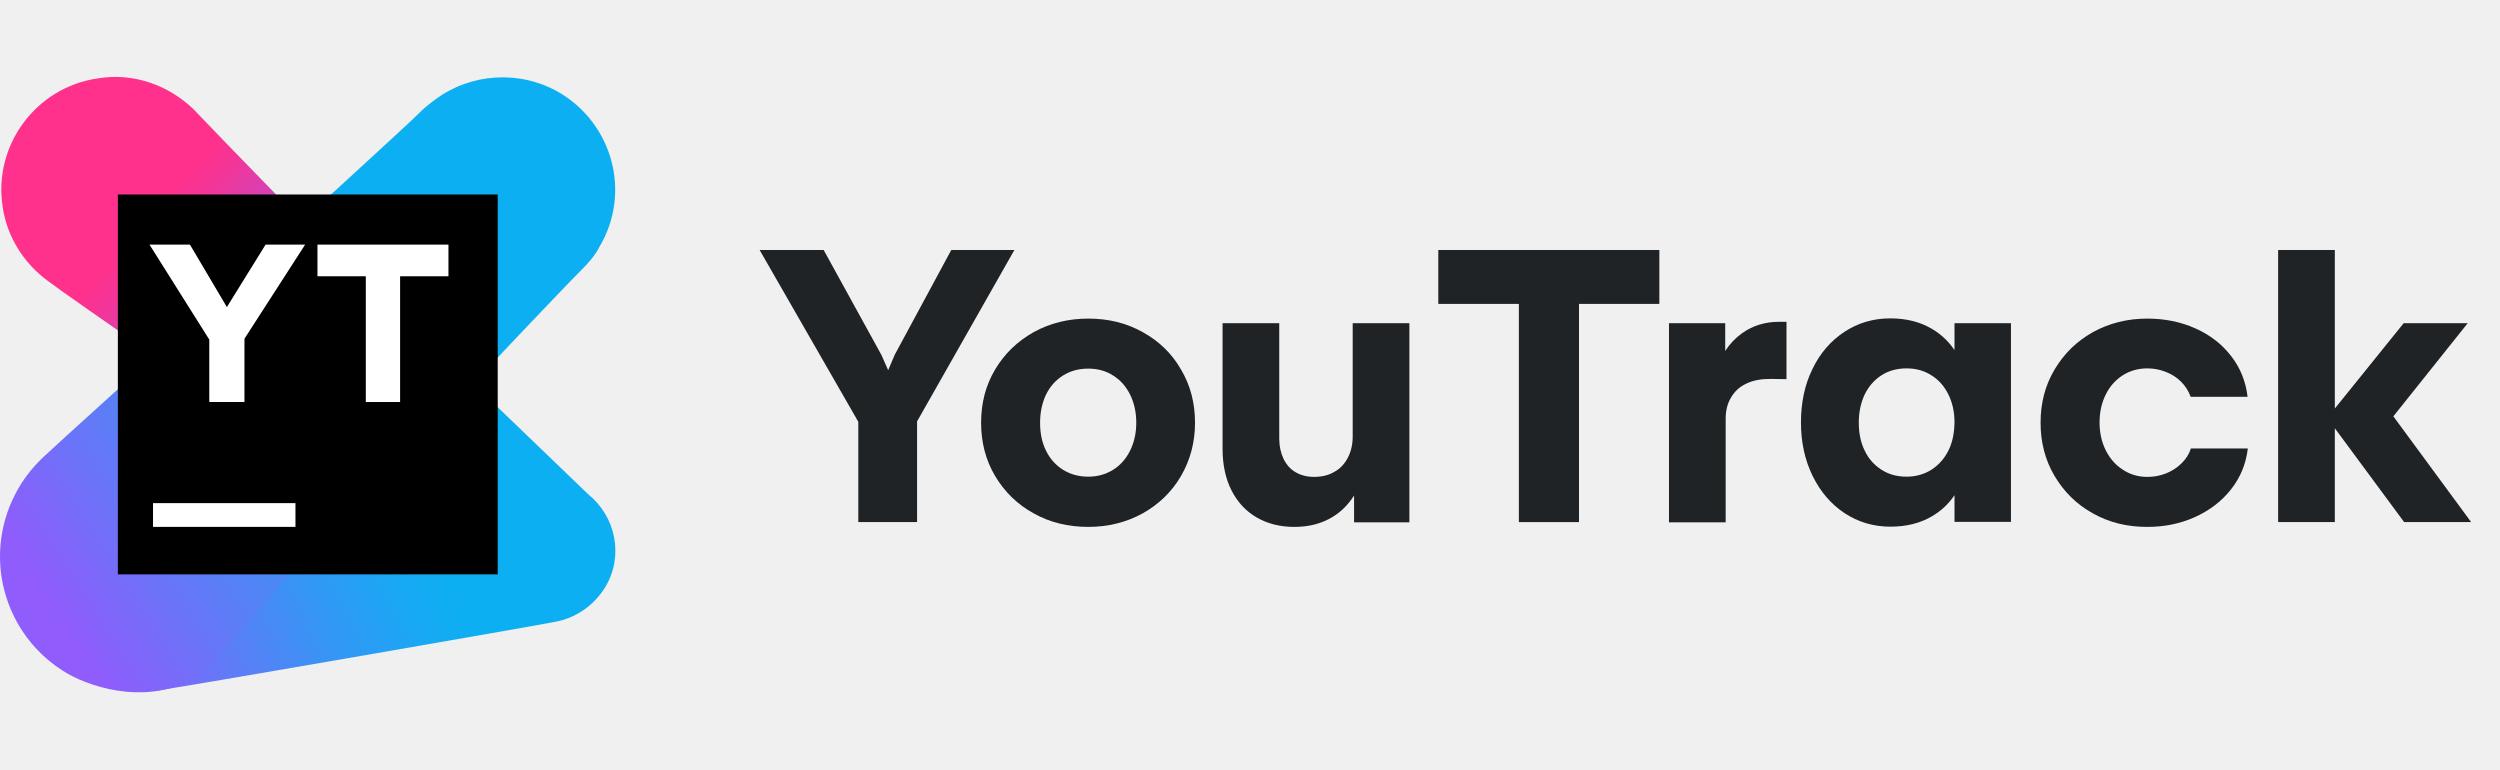
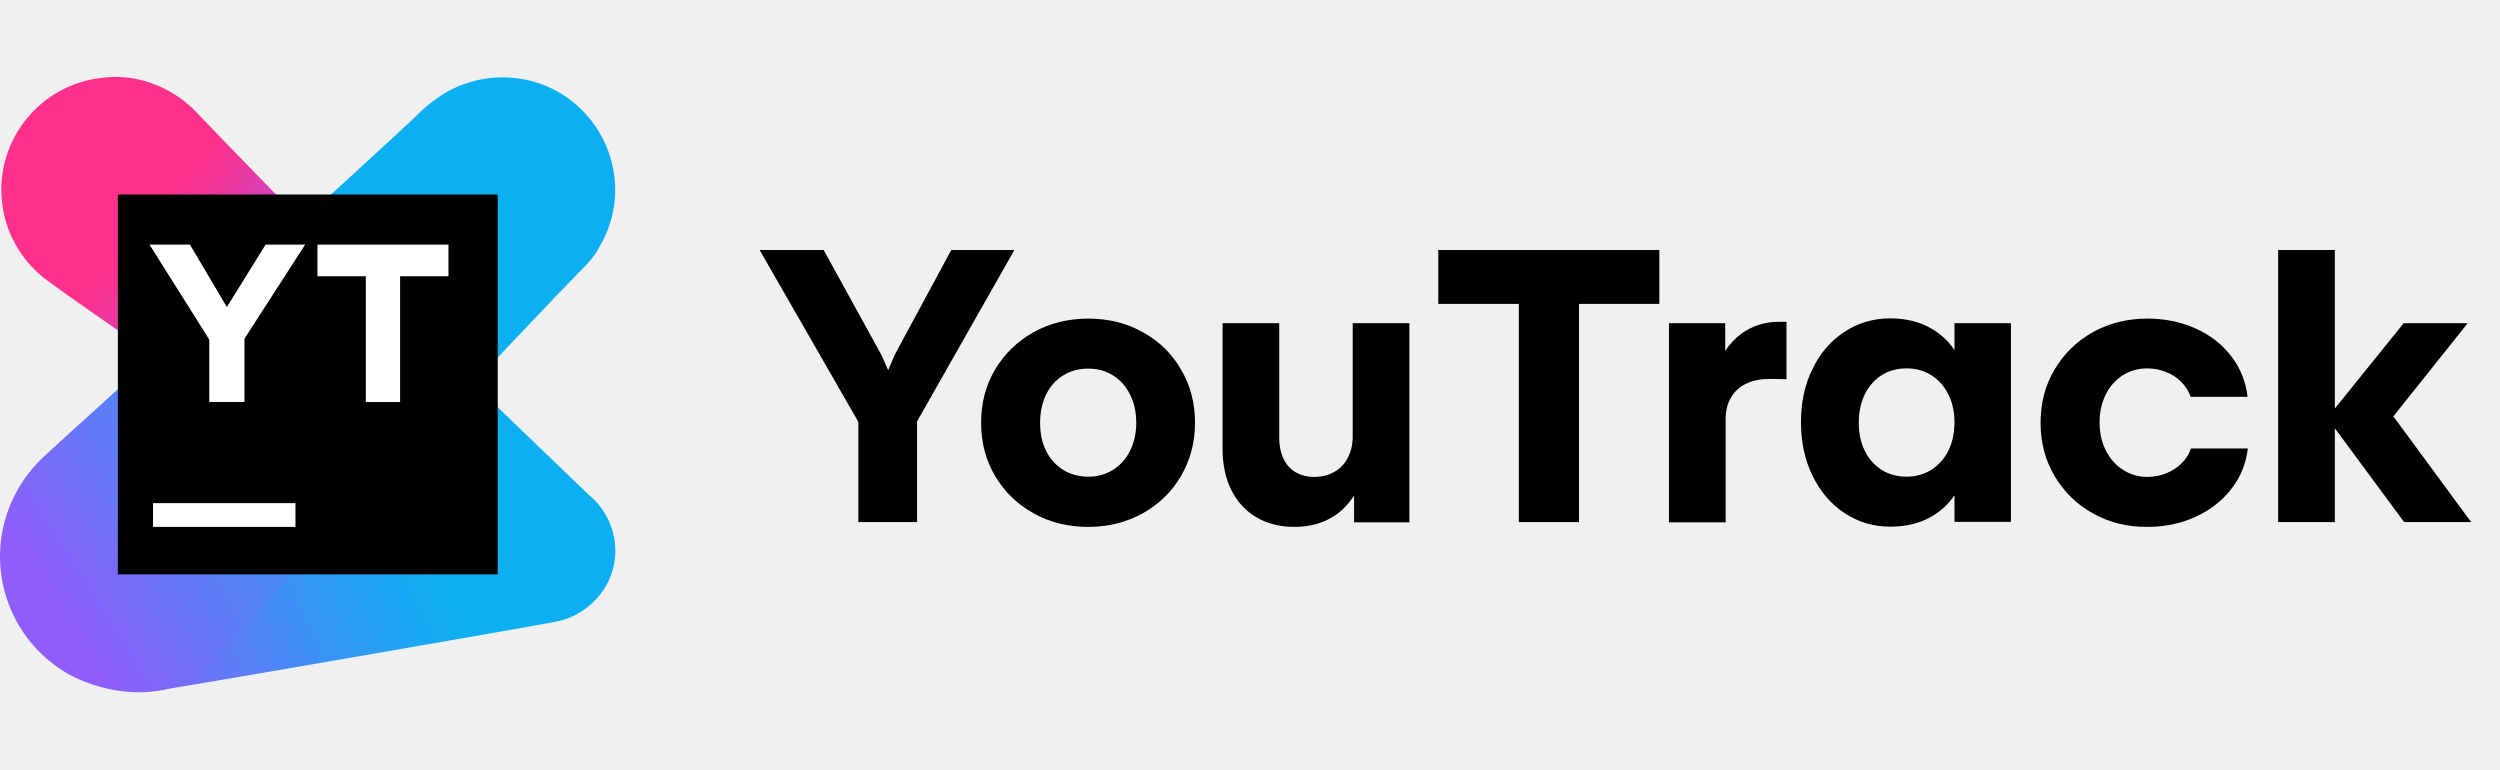
<svg xmlns="http://www.w3.org/2000/svg" width="130" height="40" viewBox="0 0 130 40" fill="none">
  <path d="M30.59 25.706C30.499 25.615 24.601 19.945 24.601 19.945C24.601 19.945 29.081 15.189 30.27 14.001C30.636 13.635 30.956 13.269 31.184 12.812C32.831 10.023 31.87 6.456 29.081 4.81C27.024 3.621 24.463 3.804 22.634 5.176C22.314 5.404 22.04 5.633 21.766 5.907C21.628 6.09 15.41 11.76 10.015 16.698L20.12 23.1L9.512 35.034C8.872 35.491 8.232 35.765 7.546 35.903C7.683 35.903 8.087 35.948 8.225 35.903C10.328 35.583 27.984 32.519 28.853 32.336C29.904 32.153 30.864 31.513 31.459 30.553C32.465 28.907 32.008 26.849 30.59 25.706Z" fill="url(#paint0_linear_3338_905)" />
  <path d="M20.988 17.933C20.805 16.698 20.165 15.692 19.251 14.961C18.291 14.229 10.884 6.547 10.061 5.679C8.78 4.444 6.952 3.758 5.077 4.078C1.876 4.536 -0.364 7.553 0.139 10.754C0.367 12.354 1.282 13.726 2.471 14.595C3.66 15.509 12.987 21.911 13.581 22.368C14.541 23.1 15.822 23.511 17.102 23.283C19.617 22.825 21.4 20.448 20.988 17.933Z" fill="url(#paint1_linear_3338_905)" />
  <path d="M10.518 34.988C10.564 34.988 21.171 23.054 21.171 23.054L10.472 16.287C6.677 19.762 3.157 22.917 2.334 23.694C1.831 24.151 1.328 24.746 0.962 25.386C-1.004 28.77 0.139 33.068 3.522 35.034C4.894 35.811 8.003 36.772 10.518 34.988Z" fill="url(#paint2_linear_3338_905)" />
  <path d="M25.881 10.114H6.129V29.867H25.881V10.114Z" fill="black" />
  <path d="M15.364 26.163H7.957V27.398H15.364V26.163Z" fill="white" />
  <path d="M10.883 17.659L7.774 12.72H9.877L11.798 15.967L13.81 12.72H15.867L12.712 17.613V20.905H10.883V17.659Z" fill="white" />
  <path d="M19.022 14.366H16.508V12.72H23.32V14.366H20.805V20.905H19.022V14.366Z" fill="white" />
-   <path d="M49.466 13L46.53 18.44L46.184 19.251L45.837 18.464L42.83 13H39.5L44.632 21.935V27.149H47.688V21.912L52.748 13H49.466Z" fill="#1F2326" />
-   <path d="M59.42 17.271C58.572 16.794 57.629 16.567 56.591 16.567C55.541 16.567 54.598 16.806 53.751 17.271C52.903 17.748 52.235 18.392 51.745 19.215C51.256 20.039 51.017 20.957 51.017 21.983C51.017 22.997 51.256 23.928 51.745 24.751C52.235 25.574 52.903 26.23 53.751 26.695C54.598 27.172 55.553 27.399 56.591 27.399C57.629 27.399 58.572 27.161 59.42 26.695C60.267 26.218 60.935 25.574 61.413 24.751C61.89 23.928 62.141 23.009 62.141 21.983C62.141 20.957 61.902 20.039 61.413 19.215C60.935 18.38 60.267 17.736 59.42 17.271ZM58.763 23.439C58.548 23.868 58.25 24.202 57.88 24.429C57.498 24.667 57.069 24.787 56.591 24.787C56.102 24.787 55.66 24.667 55.278 24.429C54.896 24.19 54.598 23.856 54.395 23.439C54.18 23.009 54.085 22.532 54.085 21.983C54.085 21.434 54.192 20.945 54.395 20.516C54.61 20.086 54.896 19.764 55.278 19.526C55.66 19.287 56.09 19.168 56.591 19.168C57.08 19.168 57.51 19.287 57.88 19.526C58.262 19.764 58.548 20.086 58.763 20.516C58.978 20.945 59.086 21.434 59.086 21.983C59.086 22.52 58.978 23.009 58.763 23.439Z" fill="#1F2326" />
-   <path d="M70.34 22.699C70.34 23.104 70.257 23.474 70.09 23.796C69.923 24.118 69.696 24.369 69.385 24.536C69.087 24.715 68.729 24.798 68.335 24.798C67.965 24.798 67.643 24.715 67.38 24.56C67.106 24.405 66.903 24.178 66.748 23.868C66.605 23.57 66.521 23.212 66.521 22.806V16.805H63.573V23.319C63.573 24.166 63.728 24.894 64.039 25.502C64.349 26.111 64.79 26.588 65.351 26.91C65.912 27.232 66.557 27.399 67.309 27.399C68.085 27.399 68.753 27.22 69.326 26.862C69.767 26.588 70.126 26.218 70.412 25.765V27.16H73.288V16.805H70.34V22.699Z" fill="#1F2326" />
-   <path d="M74.792 15.803H78.981V27.149H82.108V15.803H86.286V13H74.792V15.803Z" fill="#1F2326" />
-   <path d="M90.582 17.331C90.248 17.569 89.95 17.879 89.711 18.249V16.806H86.787V27.161H89.735V21.768C89.735 21.339 89.83 20.969 90.021 20.659C90.212 20.337 90.475 20.098 90.821 19.943C91.167 19.776 91.573 19.704 92.05 19.704L92.898 19.716V16.734H92.504C91.776 16.734 91.131 16.937 90.582 17.331Z" fill="#1F2326" />
-   <path d="M101.622 18.189C101.312 17.736 100.93 17.378 100.464 17.104C99.844 16.734 99.116 16.555 98.292 16.555C97.409 16.555 96.609 16.794 95.905 17.259C95.201 17.724 94.64 18.368 94.246 19.192C93.841 20.015 93.65 20.945 93.65 21.971C93.65 22.997 93.852 23.928 94.258 24.751C94.664 25.574 95.213 26.218 95.917 26.683C96.621 27.149 97.421 27.387 98.304 27.387C99.128 27.387 99.856 27.208 100.476 26.838C100.942 26.564 101.324 26.206 101.634 25.753V27.137H104.57V16.806H101.634V18.189H101.622ZM101.312 23.439C101.097 23.868 100.799 24.19 100.429 24.429C100.047 24.667 99.617 24.787 99.14 24.787C98.65 24.787 98.209 24.667 97.839 24.429C97.469 24.19 97.17 23.868 96.968 23.439C96.753 23.009 96.657 22.52 96.657 21.971C96.657 21.422 96.765 20.933 96.968 20.504C97.182 20.074 97.469 19.752 97.839 19.514C98.209 19.275 98.65 19.156 99.14 19.156C99.629 19.156 100.059 19.275 100.429 19.514C100.811 19.752 101.097 20.074 101.312 20.504C101.527 20.933 101.634 21.422 101.634 21.971C101.622 22.532 101.527 23.021 101.312 23.439Z" fill="#1F2326" />
-   <path d="M110.383 19.514C110.764 19.275 111.194 19.156 111.66 19.156C111.994 19.156 112.304 19.215 112.614 19.335C112.925 19.454 113.187 19.621 113.414 19.848C113.641 20.074 113.808 20.337 113.915 20.635H116.875C116.78 19.836 116.493 19.12 116.016 18.512C115.538 17.891 114.918 17.414 114.166 17.08C113.402 16.734 112.567 16.567 111.648 16.567C110.621 16.567 109.678 16.806 108.831 17.271C107.984 17.748 107.327 18.392 106.838 19.215C106.348 20.039 106.11 20.957 106.11 21.983C106.11 22.997 106.348 23.928 106.838 24.751C107.327 25.574 107.984 26.23 108.831 26.695C109.678 27.172 110.609 27.399 111.648 27.399C112.555 27.399 113.378 27.232 114.142 26.886C114.906 26.54 115.527 26.063 116.016 25.443C116.505 24.822 116.792 24.119 116.887 23.319H113.927C113.832 23.617 113.665 23.88 113.426 24.107C113.199 24.333 112.925 24.5 112.626 24.62C112.316 24.739 112.006 24.799 111.672 24.799C111.194 24.799 110.776 24.679 110.394 24.429C110.013 24.19 109.714 23.844 109.499 23.415C109.284 22.985 109.177 22.496 109.177 21.971C109.177 21.434 109.284 20.945 109.499 20.516C109.702 20.098 110.001 19.764 110.383 19.514Z" fill="#1F2326" />
-   <path d="M124.454 21.649L128.321 16.806H124.991L121.411 21.243V13H118.463V27.149H121.411V22.269L125.015 27.149H128.5L124.454 21.649Z" fill="#1F2326" />
+   <path d="M49.466 13L46.53 18.44L46.184 19.251L45.837 18.464L42.83 13H39.5L44.632 21.935V27.149H47.688V21.912L52.748 13H49.466Z" fill="currentColor" />
+   <path d="M59.42 17.271C58.572 16.794 57.629 16.567 56.591 16.567C55.541 16.567 54.598 16.806 53.751 17.271C52.903 17.748 52.235 18.392 51.745 19.215C51.256 20.039 51.017 20.957 51.017 21.983C51.017 22.997 51.256 23.928 51.745 24.751C52.235 25.574 52.903 26.23 53.751 26.695C54.598 27.172 55.553 27.399 56.591 27.399C57.629 27.399 58.572 27.161 59.42 26.695C60.267 26.218 60.935 25.574 61.413 24.751C61.89 23.928 62.141 23.009 62.141 21.983C62.141 20.957 61.902 20.039 61.413 19.215C60.935 18.38 60.267 17.736 59.42 17.271ZM58.763 23.439C58.548 23.868 58.25 24.202 57.88 24.429C57.498 24.667 57.069 24.787 56.591 24.787C56.102 24.787 55.66 24.667 55.278 24.429C54.896 24.19 54.598 23.856 54.395 23.439C54.18 23.009 54.085 22.532 54.085 21.983C54.085 21.434 54.192 20.945 54.395 20.516C54.61 20.086 54.896 19.764 55.278 19.526C55.66 19.287 56.09 19.168 56.591 19.168C57.08 19.168 57.51 19.287 57.88 19.526C58.262 19.764 58.548 20.086 58.763 20.516C58.978 20.945 59.086 21.434 59.086 21.983C59.086 22.52 58.978 23.009 58.763 23.439Z" fill="currentColor" />
+   <path d="M70.34 22.699C70.34 23.104 70.257 23.474 70.09 23.796C69.923 24.118 69.696 24.369 69.385 24.536C69.087 24.715 68.729 24.798 68.335 24.798C67.965 24.798 67.643 24.715 67.38 24.56C67.106 24.405 66.903 24.178 66.748 23.868C66.605 23.57 66.521 23.212 66.521 22.806V16.805H63.573V23.319C63.573 24.166 63.728 24.894 64.039 25.502C64.349 26.111 64.79 26.588 65.351 26.91C65.912 27.232 66.557 27.399 67.309 27.399C68.085 27.399 68.753 27.22 69.326 26.862C69.767 26.588 70.126 26.218 70.412 25.765V27.16H73.288V16.805H70.34V22.699Z" fill="currentColor" />
+   <path d="M74.792 15.803H78.981V27.149H82.108V15.803H86.286V13H74.792V15.803Z" fill="currentColor" />
+   <path d="M90.582 17.331C90.248 17.569 89.95 17.879 89.711 18.249V16.806H86.787V27.161H89.735V21.768C89.735 21.339 89.83 20.969 90.021 20.659C90.212 20.337 90.475 20.098 90.821 19.943C91.167 19.776 91.573 19.704 92.05 19.704L92.898 19.716V16.734H92.504C91.776 16.734 91.131 16.937 90.582 17.331Z" fill="currentColor" />
+   <path d="M101.622 18.189C101.312 17.736 100.93 17.378 100.464 17.104C99.844 16.734 99.116 16.555 98.292 16.555C97.409 16.555 96.609 16.794 95.905 17.259C95.201 17.724 94.64 18.368 94.246 19.192C93.841 20.015 93.65 20.945 93.65 21.971C93.65 22.997 93.852 23.928 94.258 24.751C94.664 25.574 95.213 26.218 95.917 26.683C96.621 27.149 97.421 27.387 98.304 27.387C99.128 27.387 99.856 27.208 100.476 26.838C100.942 26.564 101.324 26.206 101.634 25.753V27.137H104.57V16.806H101.634V18.189H101.622ZM101.312 23.439C101.097 23.868 100.799 24.19 100.429 24.429C100.047 24.667 99.617 24.787 99.14 24.787C98.65 24.787 98.209 24.667 97.839 24.429C97.469 24.19 97.17 23.868 96.968 23.439C96.753 23.009 96.657 22.52 96.657 21.971C96.657 21.422 96.765 20.933 96.968 20.504C97.182 20.074 97.469 19.752 97.839 19.514C98.209 19.275 98.65 19.156 99.14 19.156C99.629 19.156 100.059 19.275 100.429 19.514C100.811 19.752 101.097 20.074 101.312 20.504C101.527 20.933 101.634 21.422 101.634 21.971C101.622 22.532 101.527 23.021 101.312 23.439Z" fill="currentColor" />
+   <path d="M110.383 19.514C110.764 19.275 111.194 19.156 111.66 19.156C111.994 19.156 112.304 19.215 112.614 19.335C112.925 19.454 113.187 19.621 113.414 19.848C113.641 20.074 113.808 20.337 113.915 20.635H116.875C116.78 19.836 116.493 19.12 116.016 18.512C115.538 17.891 114.918 17.414 114.166 17.08C113.402 16.734 112.567 16.567 111.648 16.567C110.621 16.567 109.678 16.806 108.831 17.271C107.984 17.748 107.327 18.392 106.838 19.215C106.348 20.039 106.11 20.957 106.11 21.983C106.11 22.997 106.348 23.928 106.838 24.751C107.327 25.574 107.984 26.23 108.831 26.695C109.678 27.172 110.609 27.399 111.648 27.399C112.555 27.399 113.378 27.232 114.142 26.886C114.906 26.54 115.527 26.063 116.016 25.443C116.505 24.822 116.792 24.119 116.887 23.319H113.927C113.832 23.617 113.665 23.88 113.426 24.107C113.199 24.333 112.925 24.5 112.626 24.62C112.316 24.739 112.006 24.799 111.672 24.799C111.194 24.799 110.776 24.679 110.394 24.429C110.013 24.19 109.714 23.844 109.499 23.415C109.284 22.985 109.177 22.496 109.177 21.971C109.177 21.434 109.284 20.945 109.499 20.516C109.702 20.098 110.001 19.764 110.383 19.514Z" fill="currentColor" />
+   <path d="M124.454 21.649L128.321 16.806H124.991L121.411 21.243V13H118.463V27.149H121.411V22.269L125.015 27.149H128.5L124.454 21.649Z" fill="currentColor" />
  <defs>
    <linearGradient id="paint0_linear_3338_905" x1="3.24" y1="29.022" x2="29.313" y2="17.138" gradientUnits="userSpaceOnUse">
      <stop stop-color="#905CFB" />
      <stop offset="0.165" stop-color="#6677F8" />
      <stop offset="0.378" stop-color="#3596F5" />
      <stop offset="0.54" stop-color="#17A9F3" />
      <stop offset="0.632" stop-color="#0CB0F2" />
    </linearGradient>
    <linearGradient id="paint1_linear_3338_905" x1="13.86" y1="16.85" x2="0.489" y2="5.04" gradientUnits="userSpaceOnUse">
      <stop stop-color="#905CFB" />
      <stop offset="0.072" stop-color="#A554E6" />
      <stop offset="0.252" stop-color="#D641B5" />
      <stop offset="0.39" stop-color="#F43597" />
      <stop offset="0.468" stop-color="#FF318C" />
    </linearGradient>
    <linearGradient id="paint2_linear_3338_905" x1="2.28" y1="30.821" x2="33.847" y2="10.931" gradientUnits="userSpaceOnUse">
      <stop stop-color="#905CFB" />
      <stop offset="0.165" stop-color="#6677F8" />
      <stop offset="0.378" stop-color="#3596F5" />
      <stop offset="0.54" stop-color="#17A9F3" />
      <stop offset="0.632" stop-color="#0CB0F2" />
    </linearGradient>
  </defs>
</svg>
